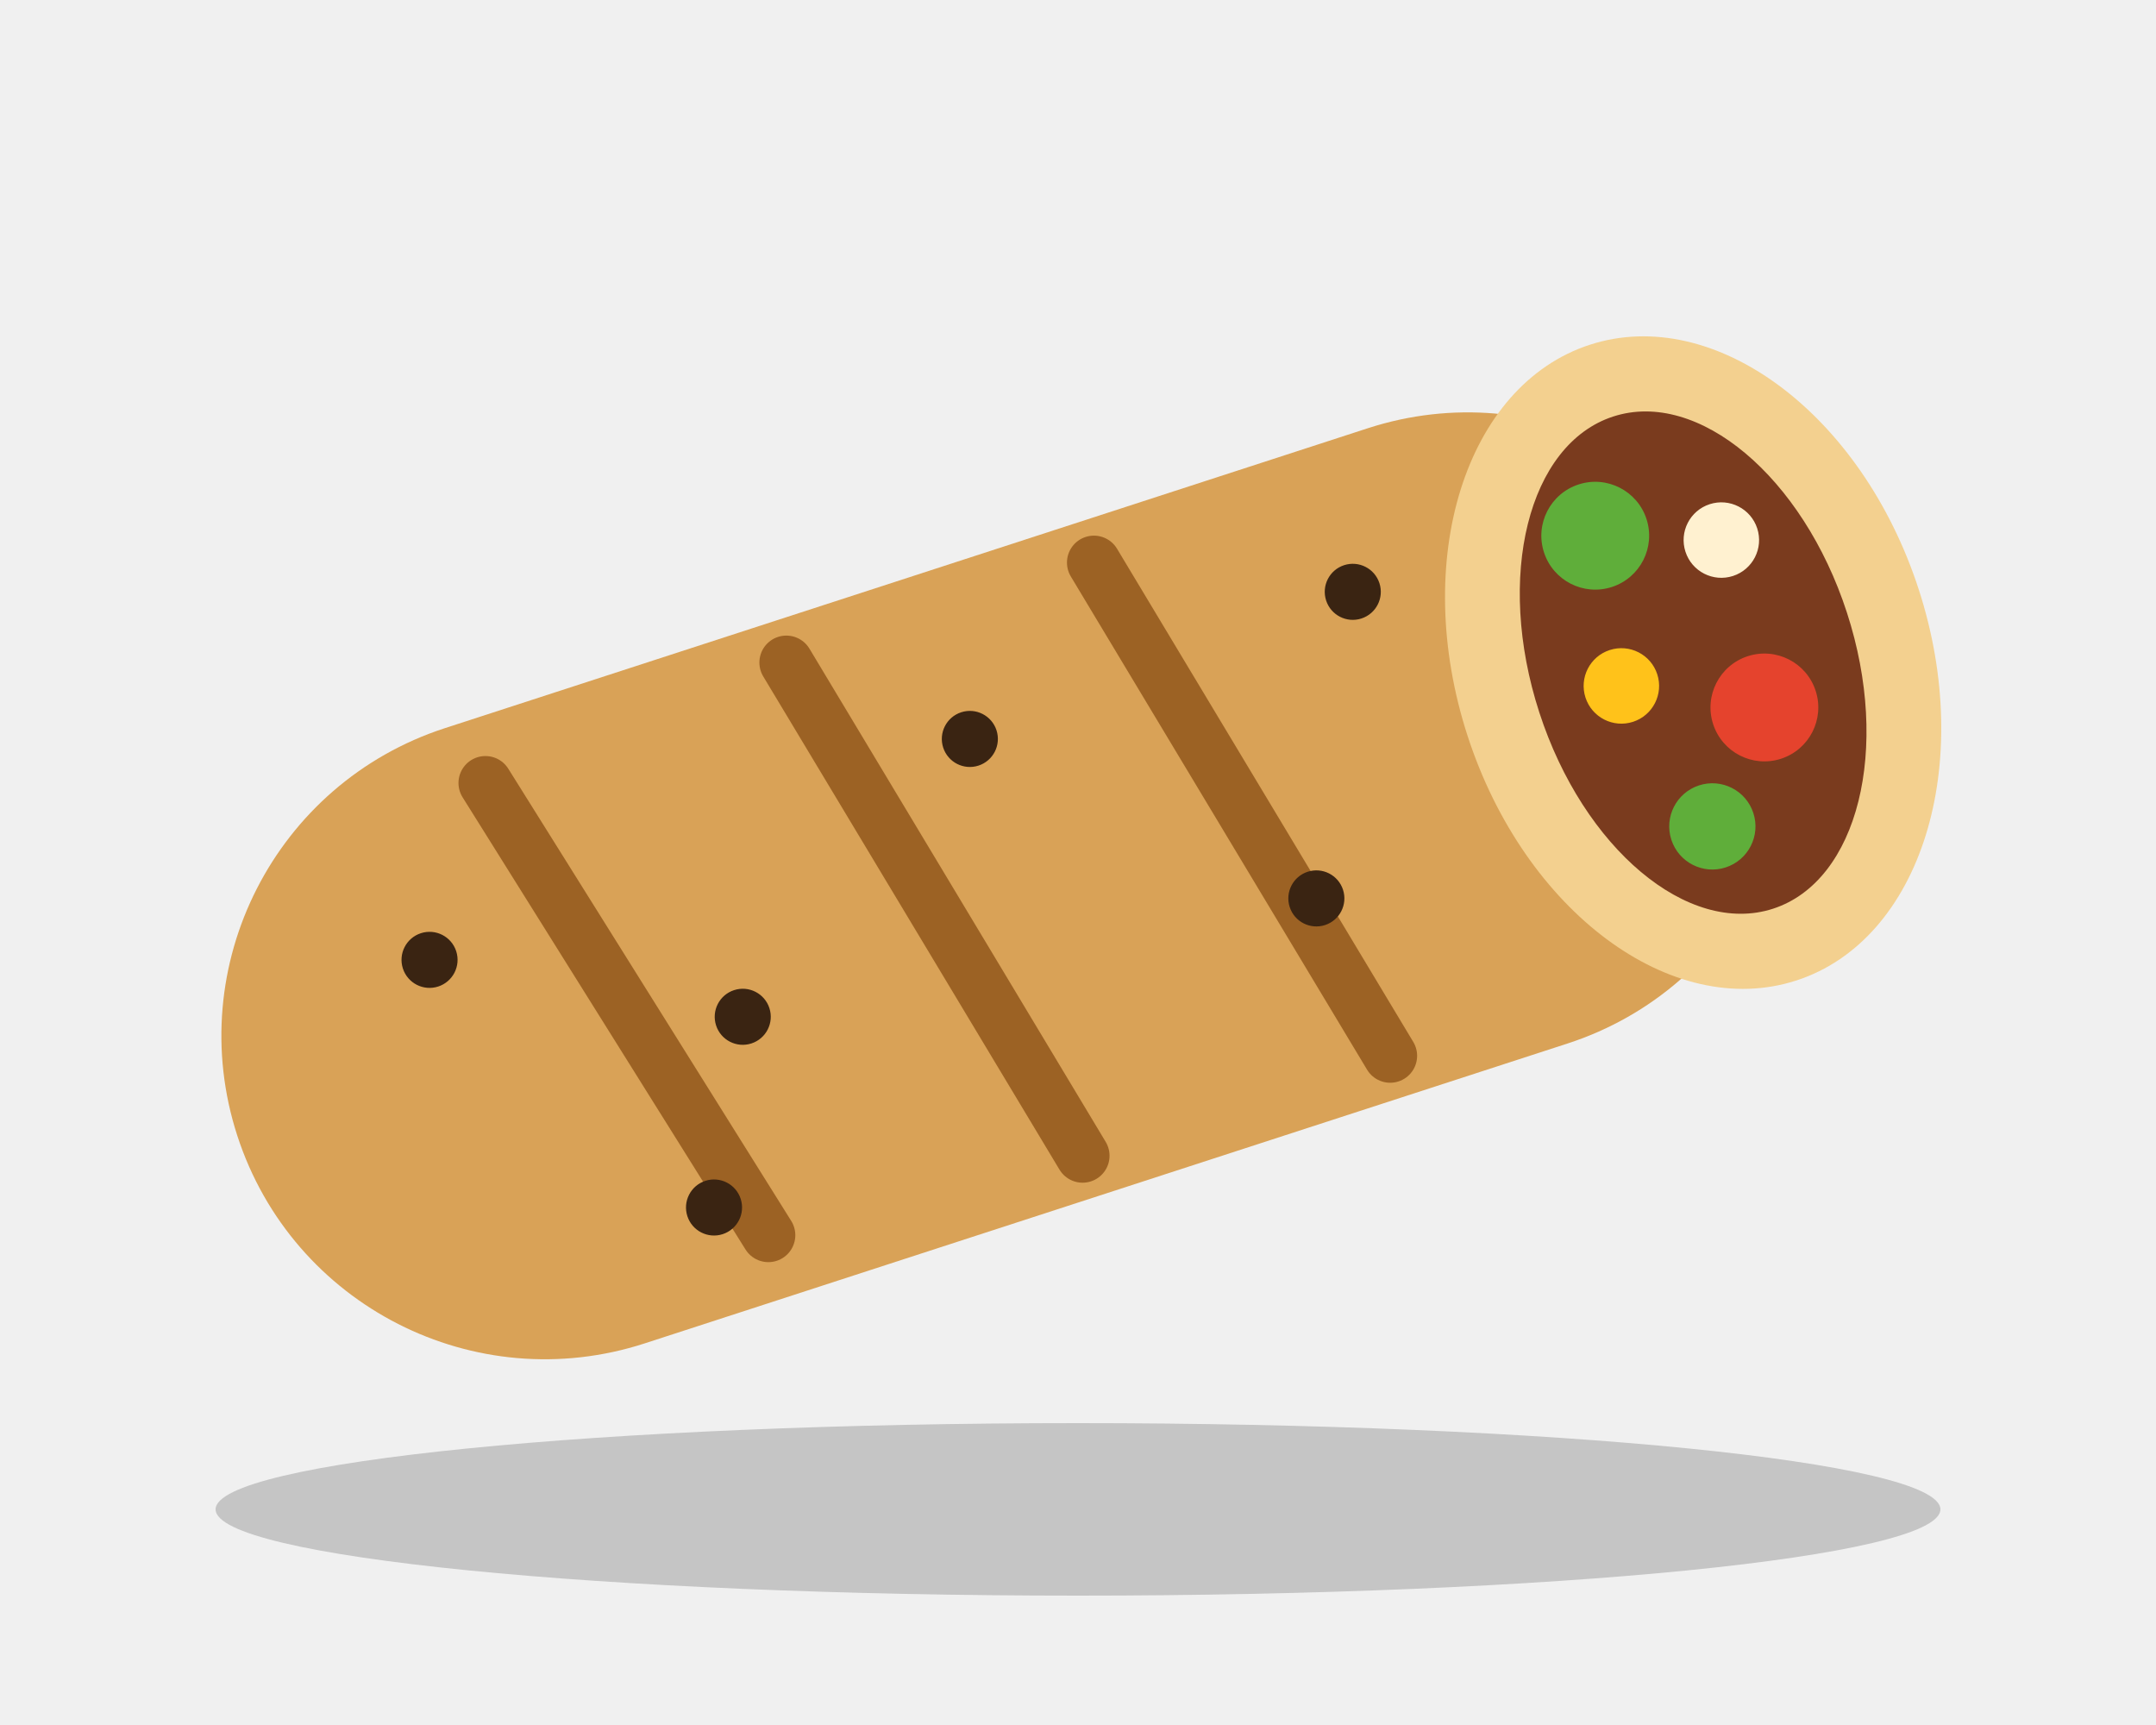
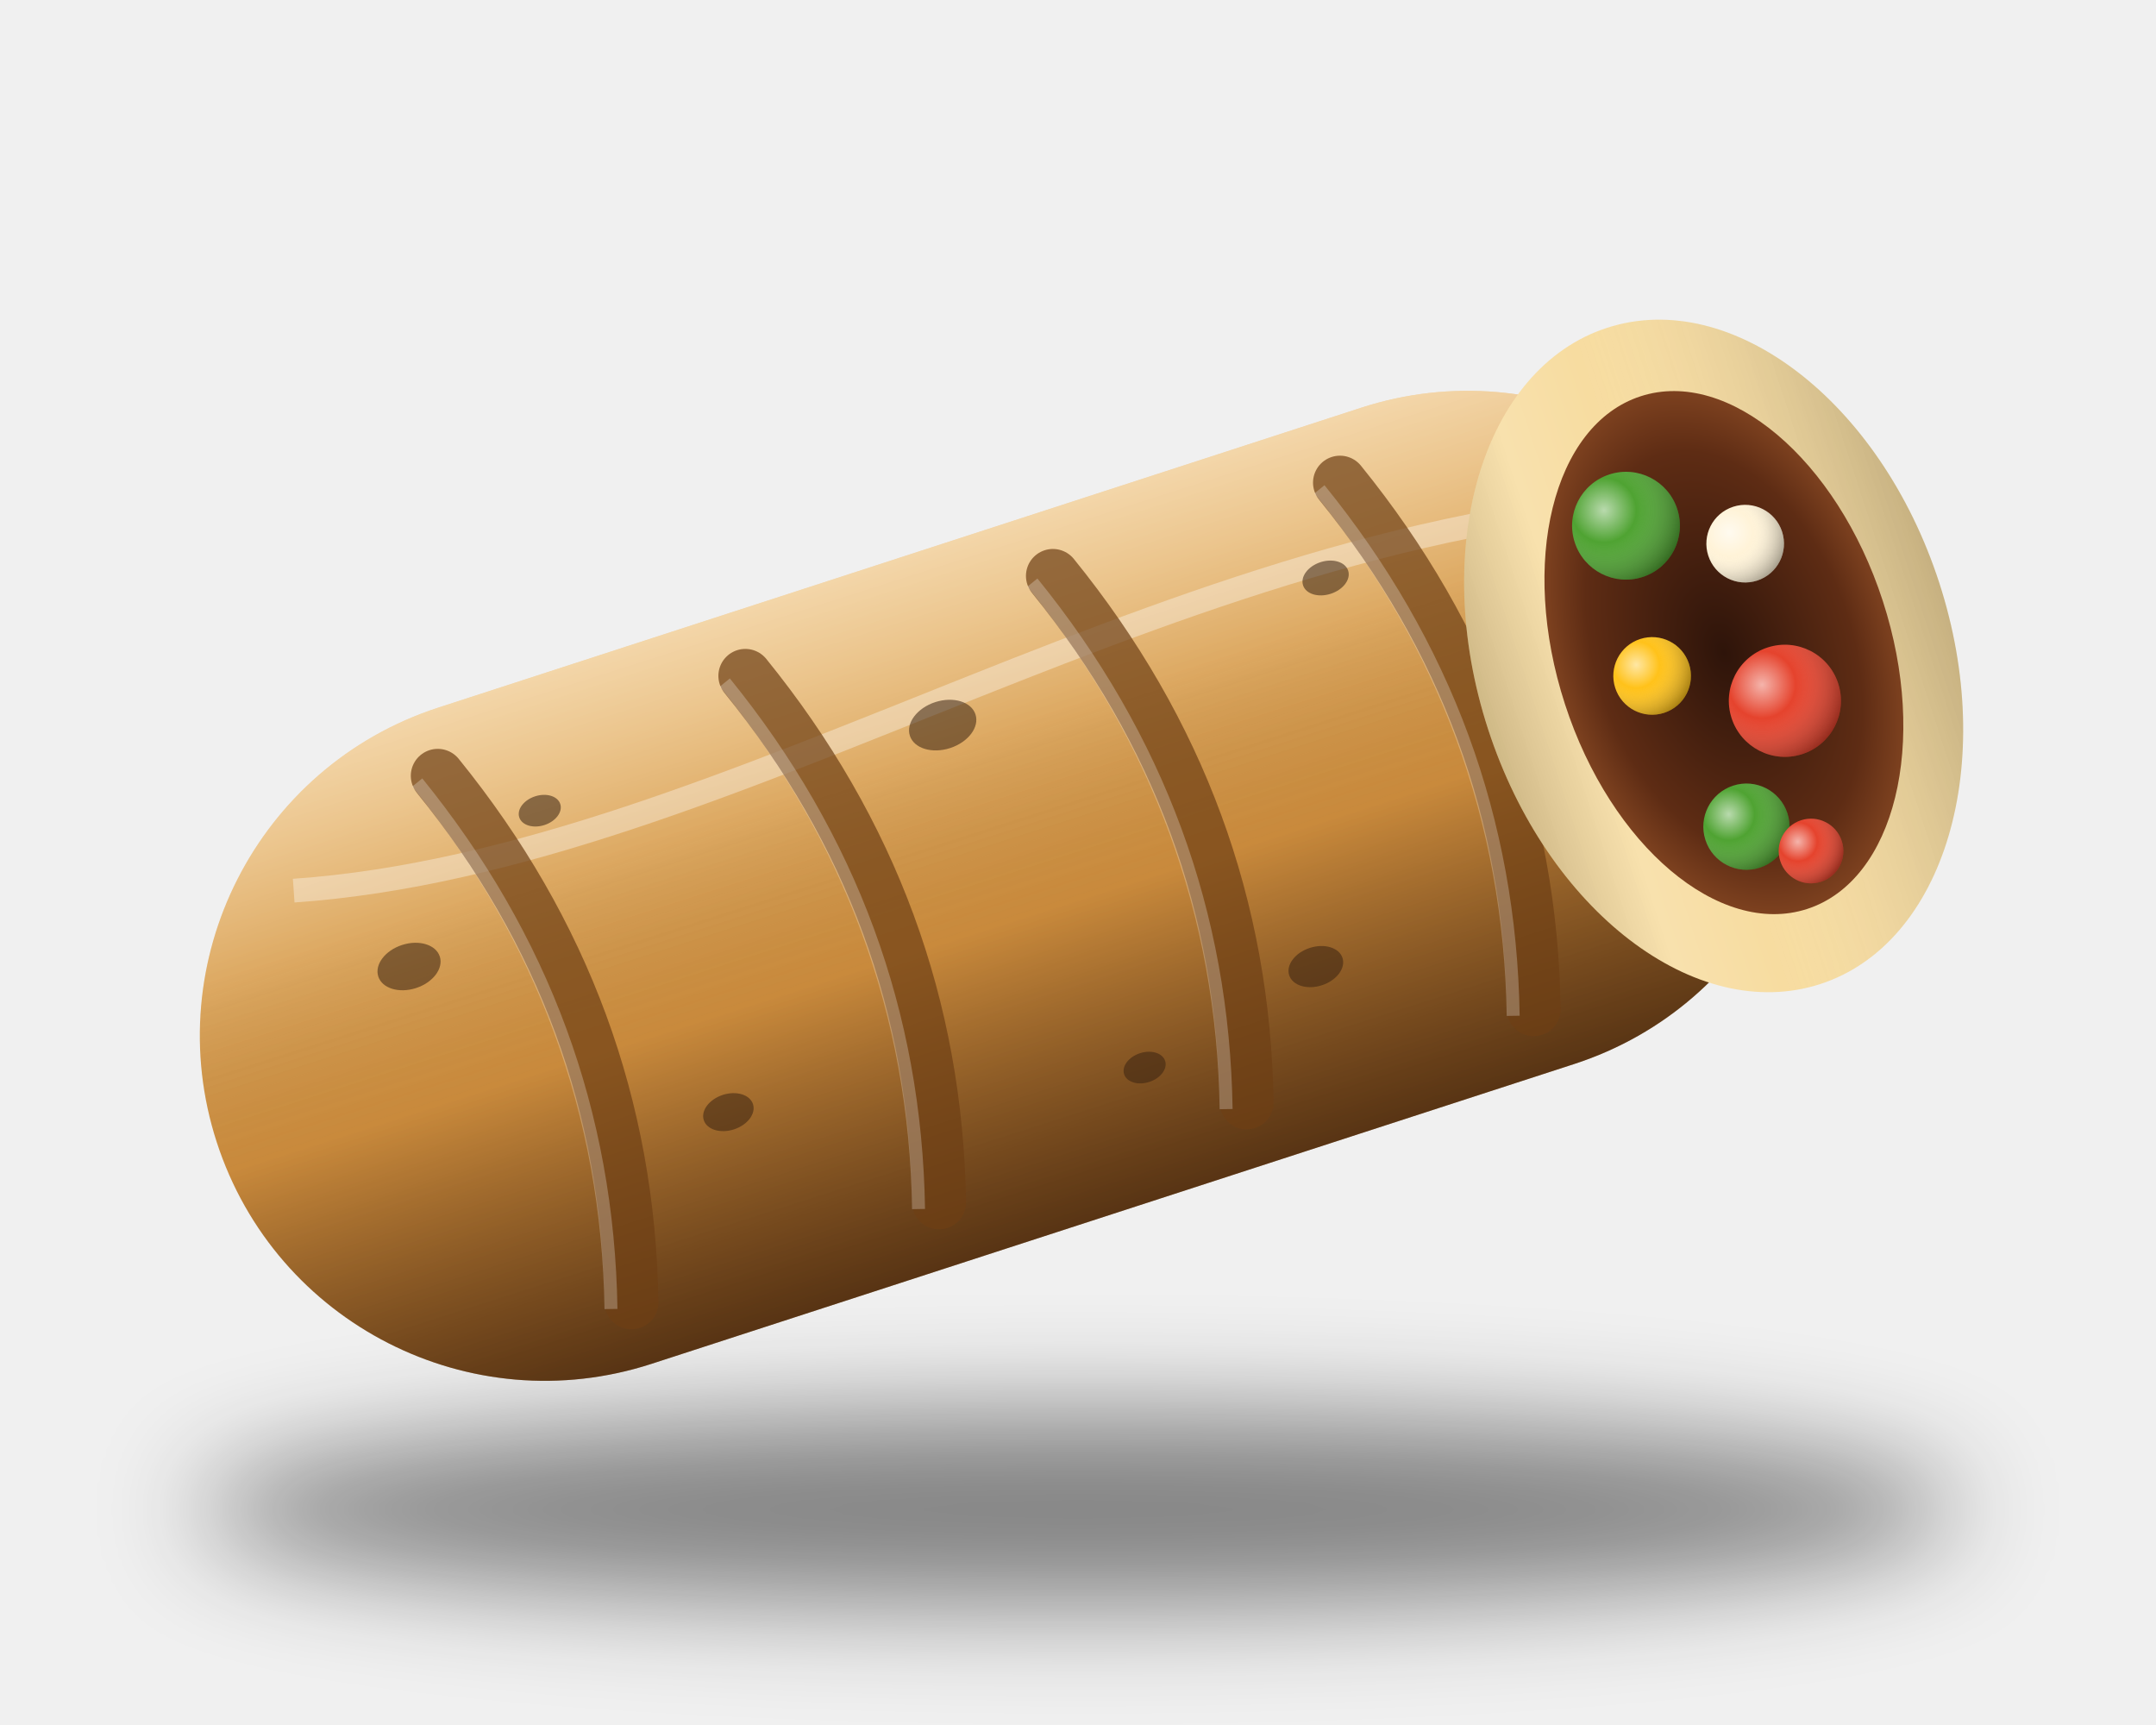
<svg xmlns="http://www.w3.org/2000/svg" viewBox="0 0 200 160">
-   <ellipse cx="100" cy="140" rx="80" ry="8" fill="#000" fill-opacity=".18" />
+   <defs>
+     <filter id="blur" x="-30%" y="-80%" width="160%" height="260%">
+       <feGaussianBlur stdDeviation="5" />
+     </filter>
+     <filter id="soft" x="-20%" y="-20%" width="140%" height="140%">
+       <feGaussianBlur stdDeviation="1.1" />
+     </filter>
+     <linearGradient id="cylH" x1="0" y1="0" x2="0" y2="1">
+       <stop offset="0" stop-color="#fff" stop-opacity=".42" />
+       <stop offset=".28" stop-color="#fff" stop-opacity=".1" />
+       <stop offset=".55" stop-color="#000" stop-opacity="0" />
+       <stop offset="1" stop-color="#000" stop-opacity=".38" />
+     </linearGradient>
+     <linearGradient id="cylV" x1="0" y1="0" x2="1" y2="0">
+       <stop offset="0" stop-color="#000" stop-opacity=".32" />
+       <stop offset=".22" stop-color="#fff" stop-opacity=".28" />
+       <stop offset=".42" stop-color="#fff" stop-opacity="0" />
+       <stop offset="1" stop-color="#000" stop-opacity=".4" />
+     </linearGradient>
+     <radialGradient id="dome" cx=".32" cy=".28" r=".85">
+       <stop offset="0" stop-color="#fff" stop-opacity=".55" />
+       <stop offset=".35" stop-color="#fff" stop-opacity="0" />
+       <stop offset="1" stop-color="#000" stop-opacity=".35" />
+     </radialGradient>
+     <radialGradient id="ball" cx=".35" cy=".3" r=".75">
+       <stop offset="0" stop-color="#fff" stop-opacity=".6" />
+       <stop offset=".4" stop-color="#fff" stop-opacity="0" />
+       <stop offset="1" stop-color="#000" stop-opacity=".35" />
+     </radialGradient>
+     <linearGradient id="bun" x1="0" y1="0" x2="0" y2="1">
+       <stop offset="0" stop-color="#F4B860" />
+       <stop offset="1" stop-color="#B9661C" />
+     </linearGradient>
+     <linearGradient id="bunLight" x1="0" y1="0" x2="0" y2="1">
+       <stop offset="0" stop-color="#FBD08C" />
+       <stop offset="1" stop-color="#D88A33" />
+     </linearGradient>
+     <linearGradient id="sausage" x1="0" y1="0" x2="0" y2="1">
+       <stop offset="0" stop-color="#E5684A" />
+       <stop offset=".5" stop-color="#B8391F" />
+       <stop offset="1" stop-color="#7E2414" />
+     </linearGradient>
+     <linearGradient id="meat" x1="0" y1="0" x2="0" y2="1">
+       <stop offset="0" stop-color="#9A5230" />
+       <stop offset="1" stop-color="#4E2412" />
+     </linearGradient>
+     <linearGradient id="tortilla" x1="0" y1="0" x2="0" y2="1">
+       <stop offset="0" stop-color="#F6D696" />
+       <stop offset=".55" stop-color="#E2AE5E" />
+       <stop offset="1" stop-color="#B57A34" />
+     </linearGradient>
+     <linearGradient id="tandir" x1="0" y1="0" x2="0" y2="1">
+       <stop offset="0" stop-color="#EBB86A" />
+       <stop offset=".55" stop-color="#C98A3C" />
+       <stop offset="1" stop-color="#8E5420" />
+     </linearGradient>
+     <radialGradient id="hole" cx=".5" cy=".5" r=".55">
+       <stop offset="0" stop-color="#2E140A" />
+       <stop offset=".7" stop-color="#5E2C14" />
+       <stop offset="1" stop-color="#8A4A24" />
+     </radialGradient>
+     <linearGradient id="cheese" x1="0" y1="0" x2="0" y2="1">
+       <stop offset="0" stop-color="#FFD84D" />
+       <stop offset="1" stop-color="#F0A500" />
+     </linearGradient>
+     <linearGradient id="lettuce" x1="0" y1="0" x2="0" y2="1">
+       <stop offset="0" stop-color="#8ED15A" />
+       <stop offset="1" stop-color="#3E8E26" />
+     </linearGradient>
+     <linearGradient id="tomato" x1="0" y1="0" x2="0" y2="1">
+       <stop offset="0" stop-color="#FF6A4D" />
+       <stop offset="1" stop-color="#C4281A" />
+     </linearGradient>
+     <linearGradient id="red" x1="0" y1="0" x2="1" y2="0">
+       <stop offset="0" stop-color="#A3140F" />
+       <stop offset=".3" stop-color="#F0392C" />
+       <stop offset=".5" stop-color="#D7261E" />
+       <stop offset="1" stop-color="#8E120C" />
+     </linearGradient>
+     <linearGradient id="fry" x1="0" y1="0" x2="1" y2="0">
+       <stop offset="0" stop-color="#E9A100" />
+       <stop offset=".4" stop-color="#FFE07A" />
+       <stop offset="1" stop-color="#E39A00" />
+     </linearGradient>
+     <radialGradient id="crispy" cx=".35" cy=".3" r=".8">
+       <stop offset="0" stop-color="#F2A452" />
+       <stop offset=".6" stop-color="#C46A26" />
+       <stop offset="1" stop-color="#8A4214" />
+     </radialGradient>
+   </defs>
+   <ellipse cx="100" cy="140" rx="82" ry="9" fill="#000" opacity="0.45" filter="url(#blur)" />
  <g transform="rotate(-18 100 80)">
-     <rect x="18" y="50" width="150" height="60" rx="30" fill="#D9A257" />
-     <path d="M50 56 l12 48 M80 54 l12 52 M110 54 l12 52" stroke="#9C6224" stroke-width="5" stroke-linecap="round" />
-     <circle cx="40" cy="70" r="2.6" fill="#3A2412" />
-     <circle cx="66" cy="84" r="2.6" fill="#3A2412" />
-     <circle cx="94" cy="66" r="2.6" fill="#3A2412" />
-     <circle cx="120" cy="90" r="2.6" fill="#3A2412" />
-     <circle cx="132" cy="64" r="2.6" fill="#3A2412" />
-     <circle cx="58" cy="100" r="2.6" fill="#3A2412" />
-     <ellipse cx="160" cy="80" rx="22" ry="31" fill="#F3D08F" />
-     <ellipse cx="160" cy="80" rx="15" ry="24" fill="#7A3B1E" />
-     <circle cx="155" cy="66" r="5" fill="#5FAE3A" />
-     <circle cx="165" cy="86" r="5" fill="#E5432D" />
-     <circle cx="157" cy="95" r="4" fill="#5FAE3A" />
-     <circle cx="166" cy="70" r="3.5" fill="#FFF1D0" />
-     <circle cx="153" cy="80" r="3.5" fill="#FFC21A" />
+     <rect x="16" y="48" width="154" height="64" rx="32" fill="url(#tandir)" />
+     <rect x="16" y="48" width="154" height="64" rx="32" fill="url(#cylH)" />
+     <path d="M30 60 C70 70 120 52 166 66" stroke="#fff" stroke-width="2.2" fill="none" opacity=".35" />
+     <path d="M46 54 q10 26 2 52" stroke="#6E3E14" stroke-width="5" fill="none" stroke-linecap="round" opacity=".7" />
+     <path d="M44 54 q10 26 2 52" stroke="#fff" stroke-width="1.2" fill="none" opacity=".25" />
+     <path d="M76 54 q10 26 2 52" stroke="#6E3E14" stroke-width="5" fill="none" stroke-linecap="round" opacity=".7" />
+     <path d="M74 54 q10 26 2 52" stroke="#fff" stroke-width="1.2" fill="none" opacity=".25" />
+     <path d="M106 54 q10 26 2 52" stroke="#6E3E14" stroke-width="5" fill="none" stroke-linecap="round" opacity=".7" />
+     <path d="M104 54 q10 26 2 52" stroke="#fff" stroke-width="1.2" fill="none" opacity=".25" />
+     <path d="M134 54 q10 26 2 52" stroke="#6E3E14" stroke-width="5" fill="none" stroke-linecap="round" opacity=".7" />
+     <path d="M132 54 q10 26 2 52" stroke="#fff" stroke-width="1.2" fill="none" opacity=".25" />
+     <ellipse cx="38" cy="70" rx="3" ry="2.1" fill="#3A2210" opacity=".55" />
+     <ellipse cx="62" cy="92" rx="2.4" ry="1.68" fill="#3A2210" opacity=".55" />
+     <ellipse cx="92" cy="64" rx="3.2" ry="2.24" fill="#3A2210" opacity=".55" />
+     <ellipse cx="118" cy="96" rx="2.6" ry="1.82" fill="#3A2210" opacity=".55" />
+     <ellipse cx="130" cy="62" rx="2.2" ry="1.54" fill="#3A2210" opacity=".55" />
+     <ellipse cx="54" cy="60" rx="2" ry="1.4" fill="#3A2210" opacity=".55" />
+     <ellipse cx="100" cy="100" rx="2" ry="1.4" fill="#3A2210" opacity=".55" />
+     <ellipse cx="162" cy="80" rx="22" ry="32" fill="#F7DCA0" />
+     <ellipse cx="162" cy="80" rx="22" ry="32" fill="url(#cylV)" opacity=".5" />
+     <ellipse cx="163" cy="80" rx="15.5" ry="25" fill="url(#hole)" />
+     <circle cx="158" cy="66" r="5" fill="#4FA332" />
+     <circle cx="158" cy="66" r="5" fill="url(#ball)" />
+     <circle cx="167" cy="86" r="5.2" fill="#E5432D" />
+     <circle cx="167" cy="86" r="5.2" fill="url(#ball)" />
+     <circle cx="160" cy="96" r="4" fill="#4FA332" />
+     <circle cx="160" cy="96" r="4" fill="url(#ball)" />
+     <circle cx="168" cy="71" r="3.6" fill="#FFF3D8" />
+     <circle cx="168" cy="71" r="3.6" fill="url(#ball)" />
+     <circle cx="156" cy="80" r="3.6" fill="#FFC21A" />
+     <circle cx="156" cy="80" r="3.6" fill="url(#ball)" />
+     <circle cx="165" cy="100" r="3" fill="#E5432D" />
+     <circle cx="165" cy="100" r="3" fill="url(#ball)" />
  </g>
</svg>
